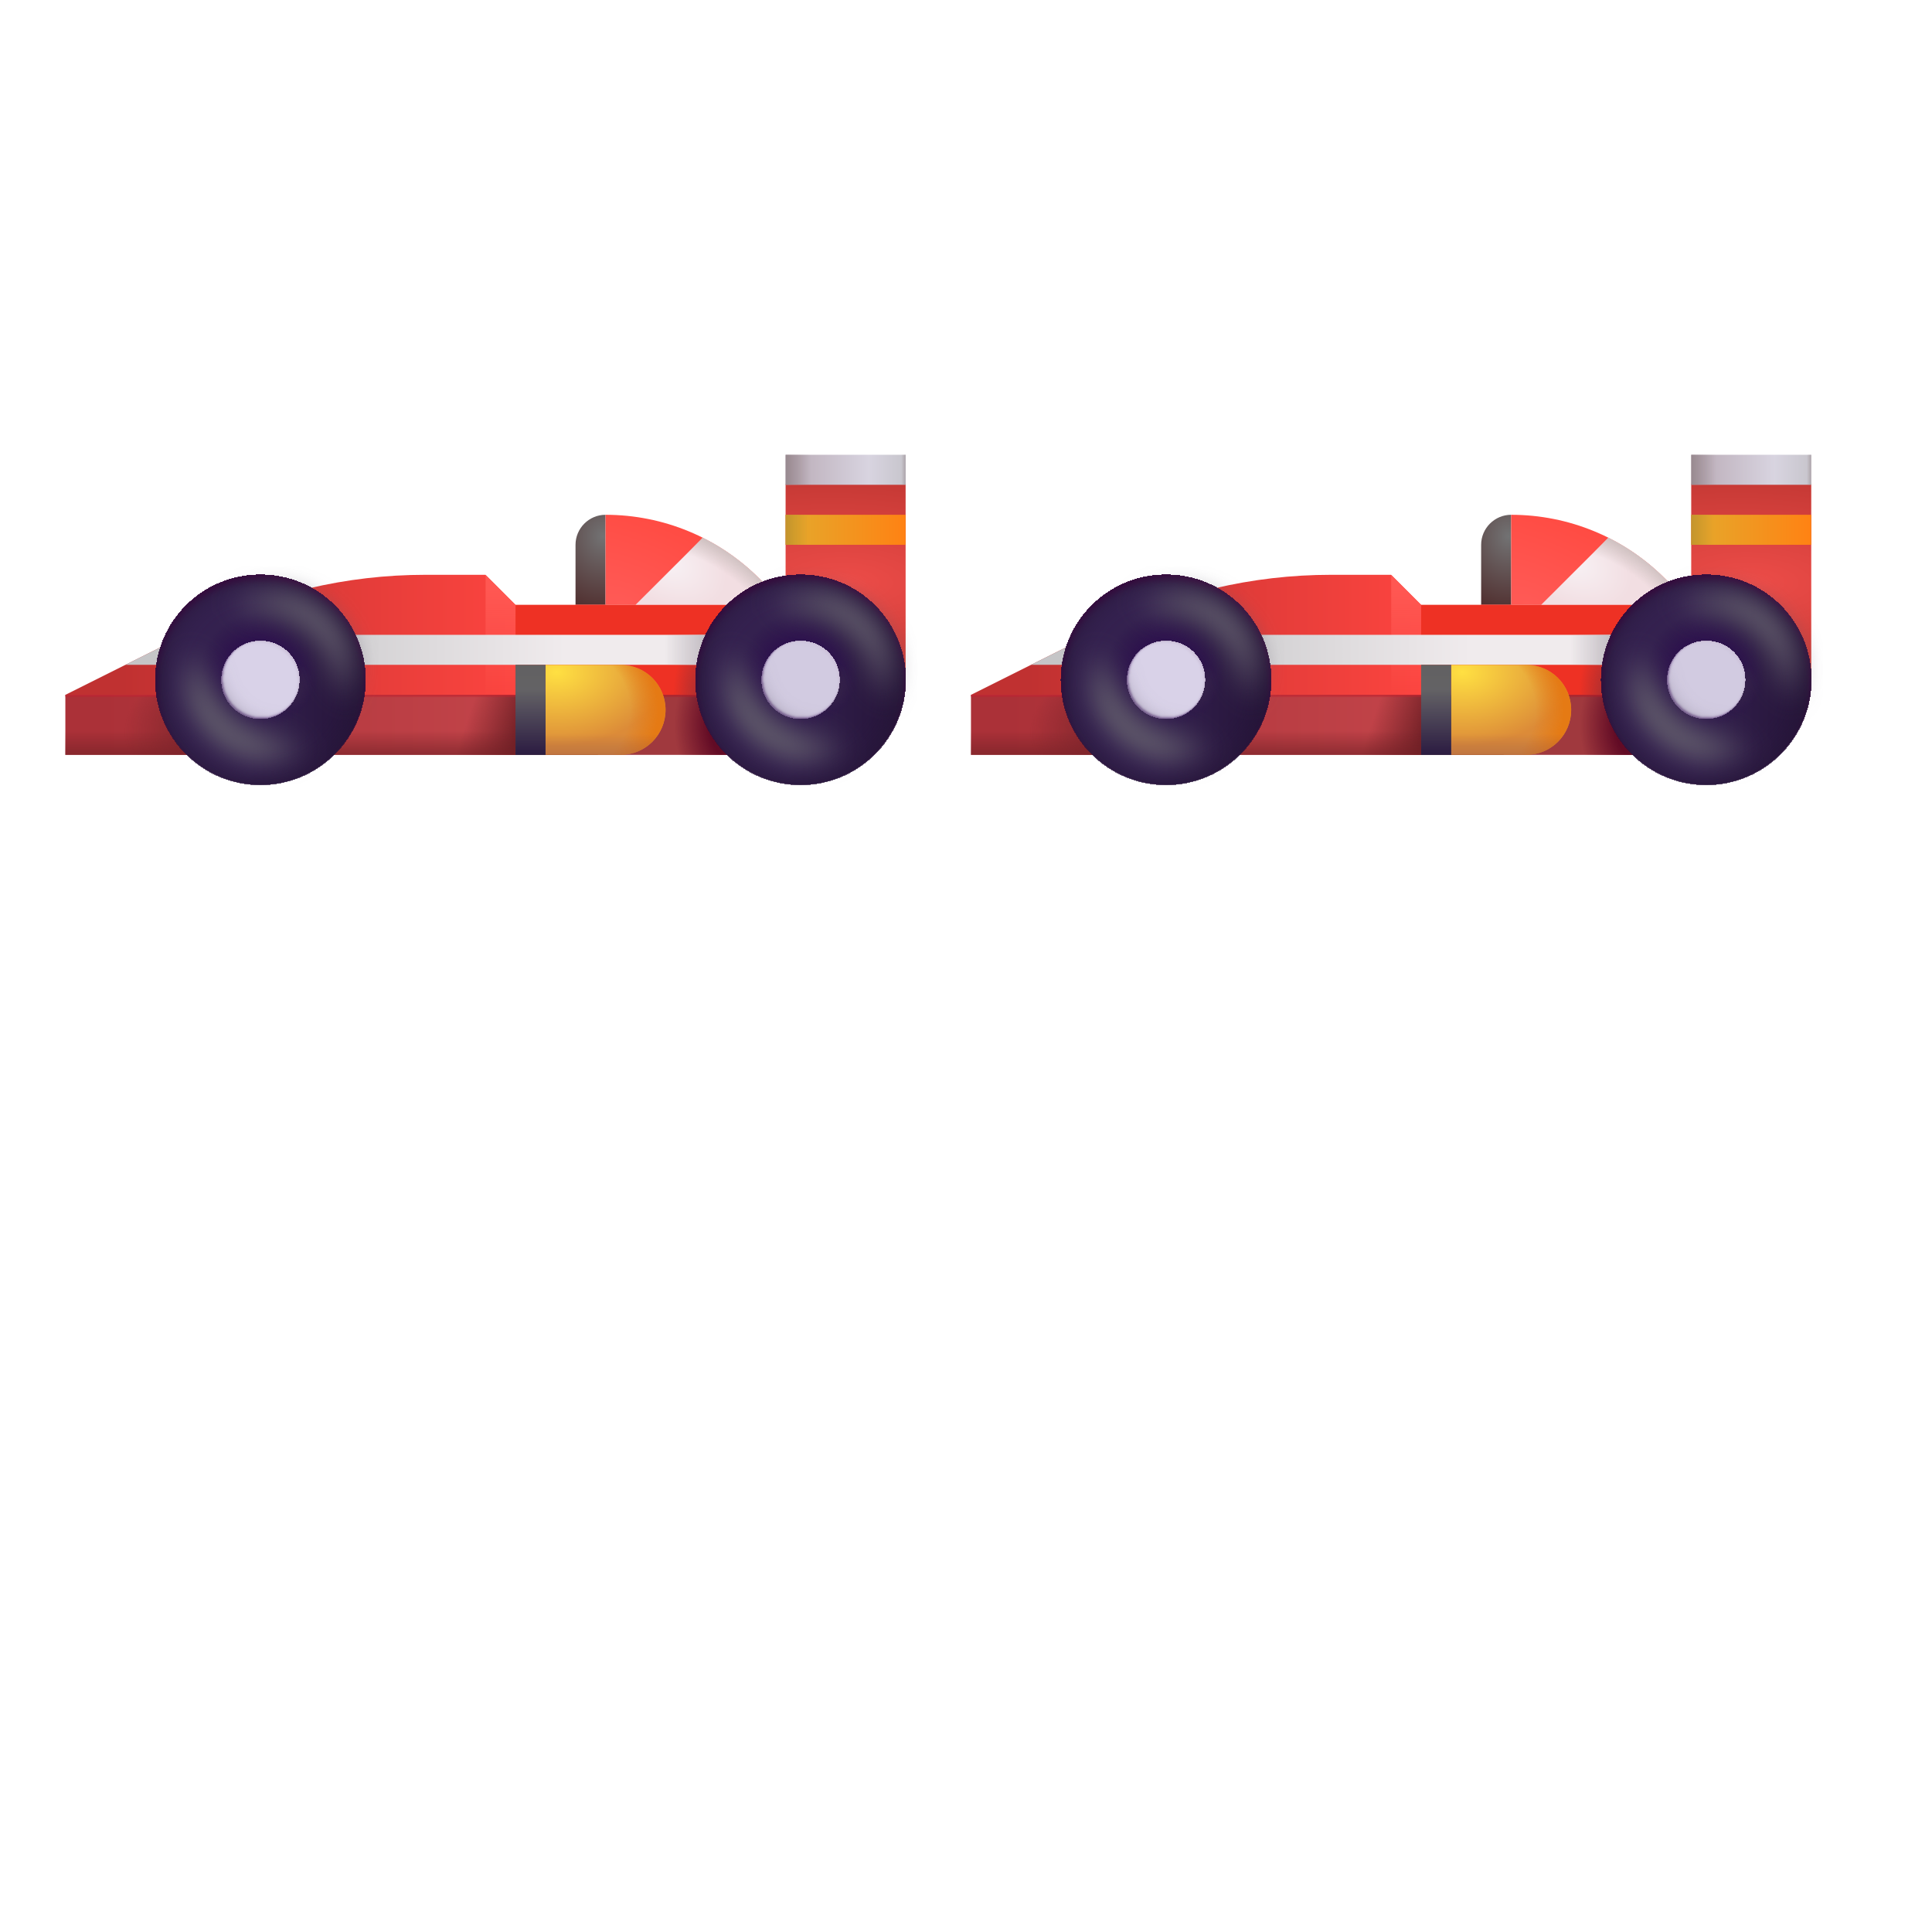
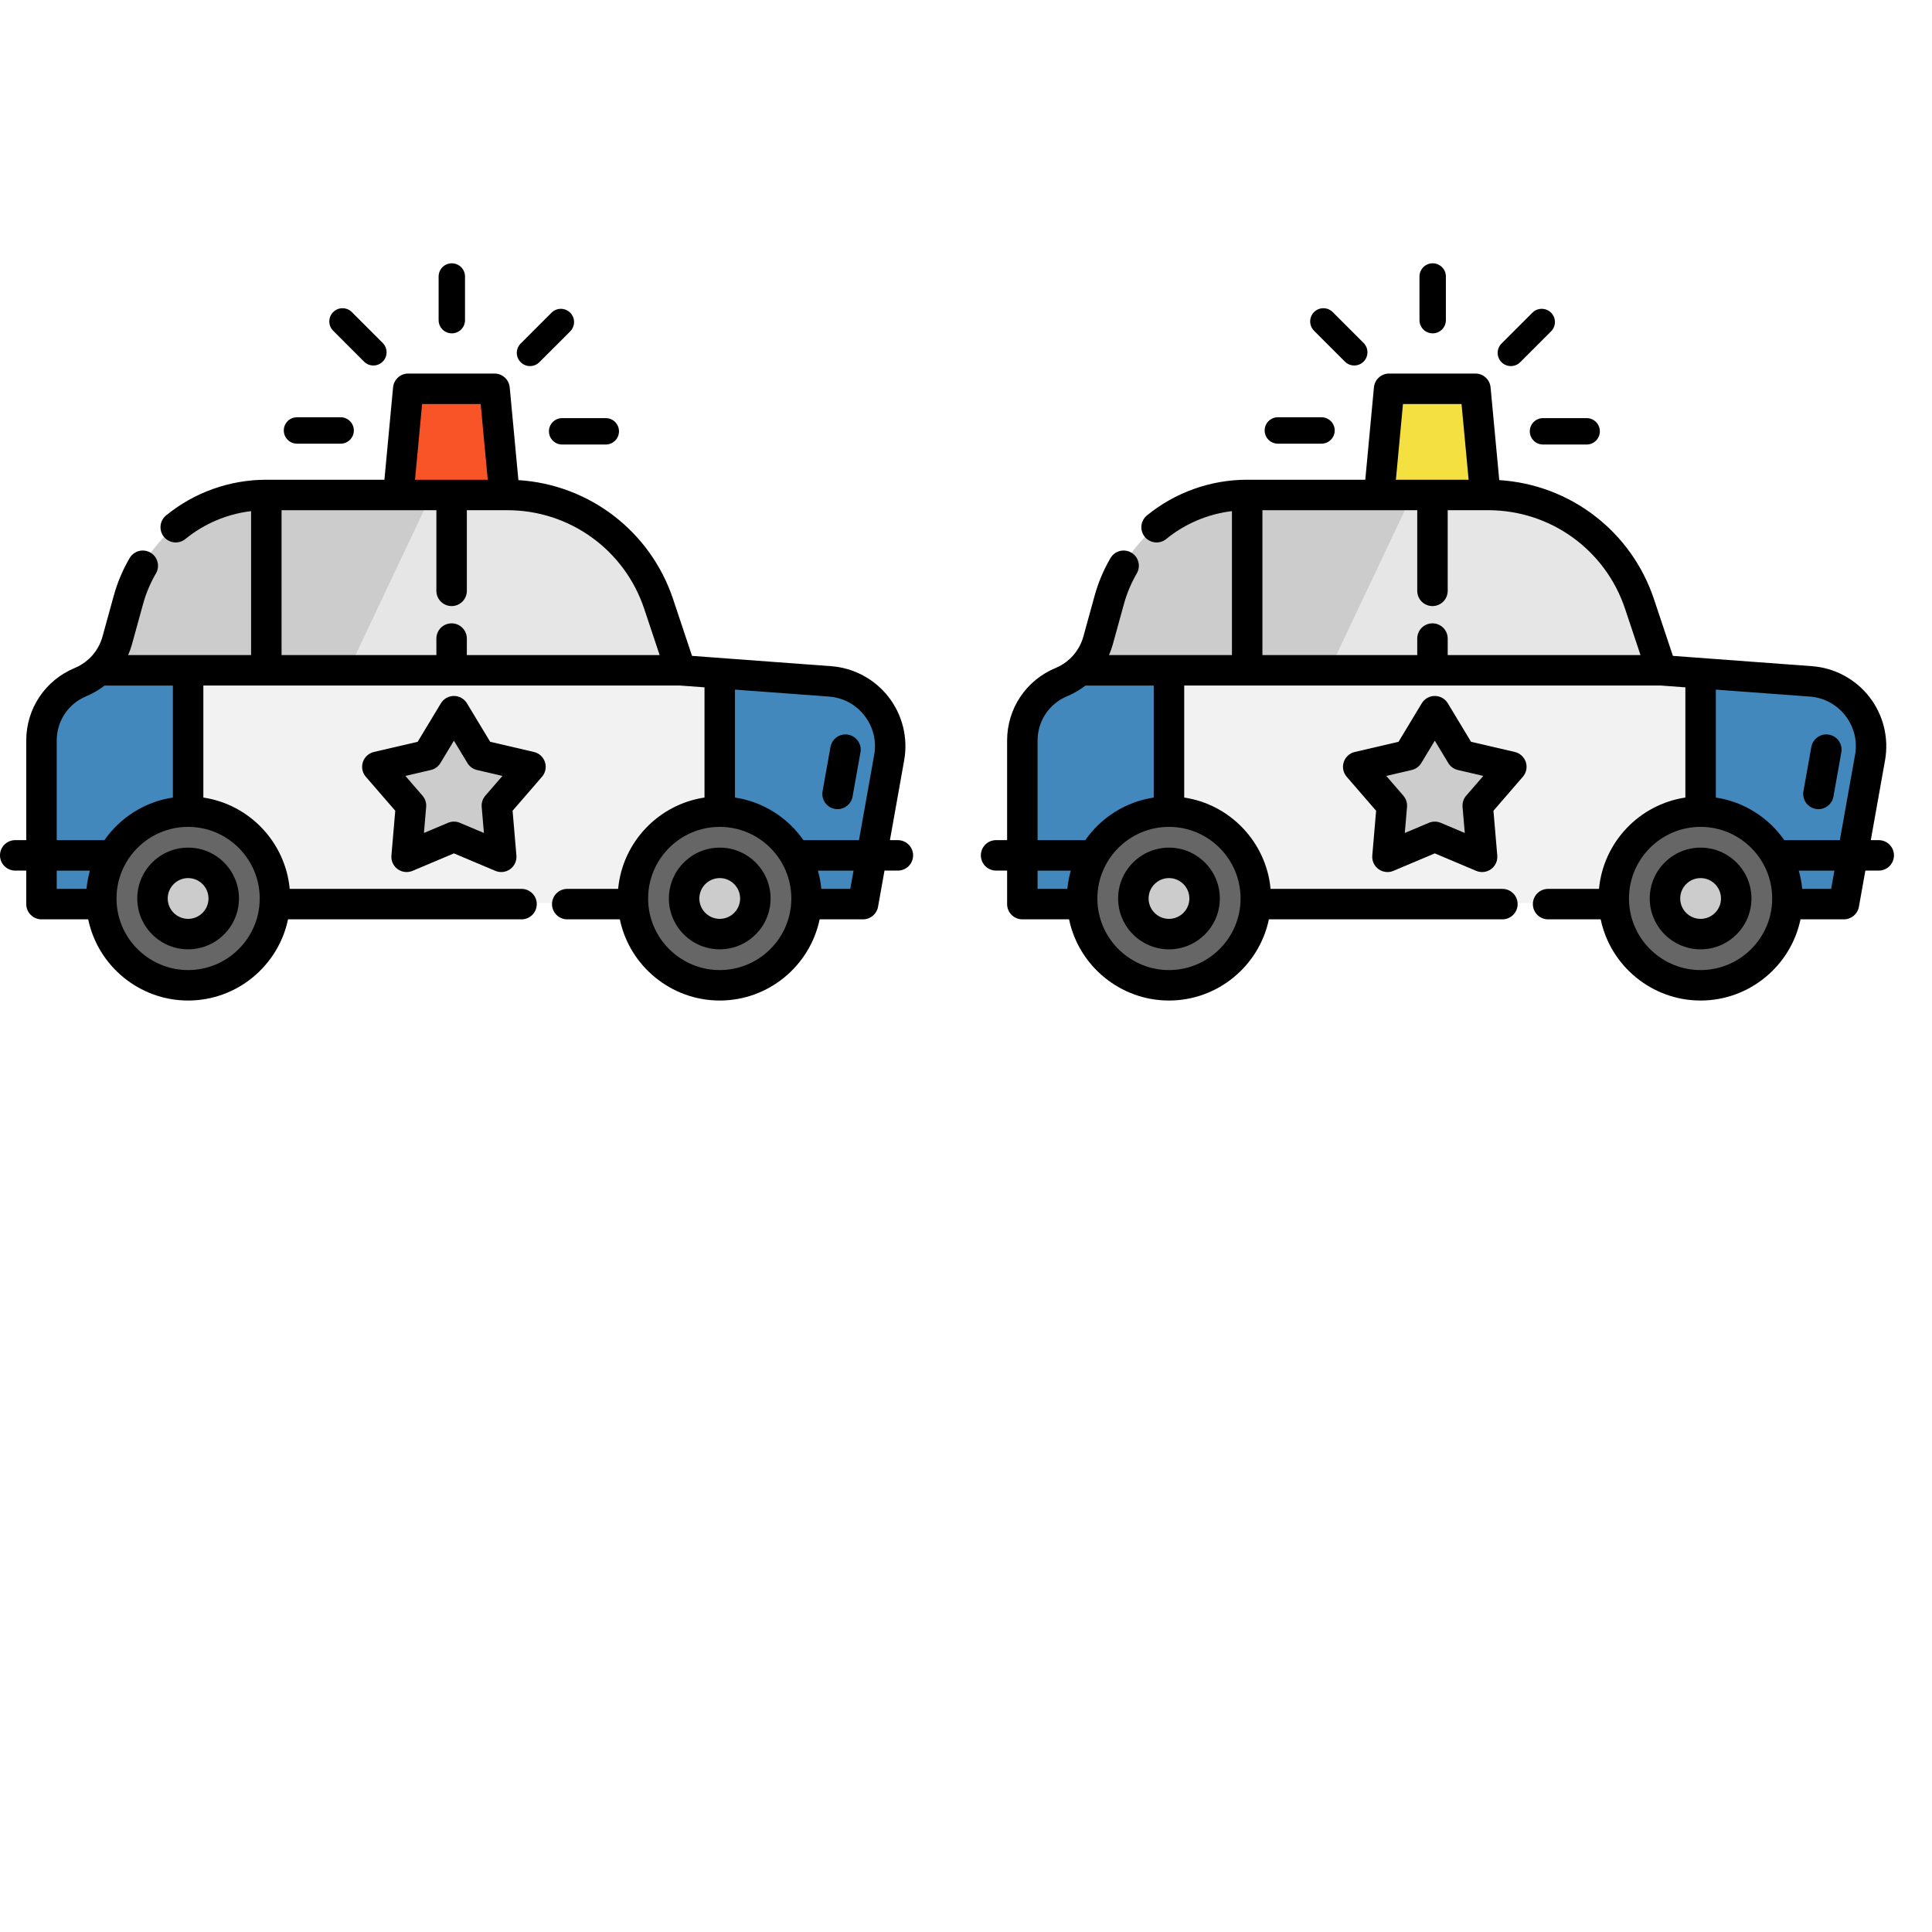
- <svg xmlns="http://www.w3.org/2000/svg" xmlns:xlink="http://www.w3.org/1999/xlink" fill="none" height="16" viewBox="0 10 32 16" width="16">
-   <g id="ghost" transform="scale(.5, 0.5)">
-     <filter id="a" color-interpolation-filters="sRGB" filterUnits="userSpaceOnUse" height="7.109" width="6.959" x="5.147" y="23.041">
-       <feFlood flood-opacity="0" result="BackgroundImageFix" />
-       <feBlend in="SourceGraphic" in2="BackgroundImageFix" mode="normal" result="shape" />
-       <feColorMatrix in="SourceAlpha" result="hardAlpha" type="matrix" values="0 0 0 0 0 0 0 0 0 0 0 0 0 0 0 0 0 0 127 0" />
-       <feOffset />
-       <feGaussianBlur stdDeviation=".5" />
-       <feComposite in2="hardAlpha" k2="-1" k3="1" operator="arithmetic" />
-       <feColorMatrix type="matrix" values="0 0 0 0 0.145 0 0 0 0 0.082 0 0 0 0 0.216 0 0 0 1 0" />
-       <feBlend in2="shape" mode="normal" result="effect1_innerShadow_18_10979" />
-       <feColorMatrix in="SourceAlpha" result="hardAlpha" type="matrix" values="0 0 0 0 0 0 0 0 0 0 0 0 0 0 0 0 0 0 127 0" />
-       <feOffset dy=".15" />
-       <feGaussianBlur stdDeviation=".125" />
-       <feComposite in2="hardAlpha" k2="-1" k3="1" operator="arithmetic" />
-       <feColorMatrix type="matrix" values="0 0 0 0 0.208 0 0 0 0 0.031 0 0 0 0 0.235 0 0 0 1 0" />
-       <feBlend in2="effect1_innerShadow_18_10979" mode="normal" result="effect2_innerShadow_18_10979" />
-     </filter>
-     <filter id="b" color-interpolation-filters="sRGB" filterUnits="userSpaceOnUse" height="2.671" width="2.671" x="7.291" y="25.185">
-       <feFlood flood-opacity="0" result="BackgroundImageFix" />
-       <feBlend in="SourceGraphic" in2="BackgroundImageFix" mode="normal" result="shape" />
-       <feColorMatrix in="SourceAlpha" result="hardAlpha" type="matrix" values="0 0 0 0 0 0 0 0 0 0 0 0 0 0 0 0 0 0 127 0" />
-       <feOffset dx=".05" dy="-.05" />
-       <feGaussianBlur stdDeviation=".05" />
-       <feComposite in2="hardAlpha" k2="-1" k3="1" operator="arithmetic" />
-       <feColorMatrix type="matrix" values="0 0 0 0 0.478 0 0 0 0 0.365 0 0 0 0 0.584 0 0 0 1 0" />
-       <feBlend in2="shape" mode="normal" result="effect1_innerShadow_18_10979" />
-       <feColorMatrix in="SourceAlpha" result="hardAlpha" type="matrix" values="0 0 0 0 0 0 0 0 0 0 0 0 0 0 0 0 0 0 127 0" />
-       <feOffset dx="-.05" dy=".05" />
-       <feGaussianBlur stdDeviation=".05" />
-       <feComposite in2="hardAlpha" k2="-1" k3="1" operator="arithmetic" />
-       <feColorMatrix type="matrix" values="0 0 0 0 0.808 0 0 0 0 0.765 0 0 0 0 0.859 0 0 0 1 0" />
-       <feBlend in2="effect1_innerShadow_18_10979" mode="normal" result="effect2_innerShadow_18_10979" />
-     </filter>
-     <filter id="c" color-interpolation-filters="sRGB" filterUnits="userSpaceOnUse" height="7.109" width="6.959" x="23.041" y="23.041">
-       <feFlood flood-opacity="0" result="BackgroundImageFix" />
-       <feBlend in="SourceGraphic" in2="BackgroundImageFix" mode="normal" result="shape" />
-       <feColorMatrix in="SourceAlpha" result="hardAlpha" type="matrix" values="0 0 0 0 0 0 0 0 0 0 0 0 0 0 0 0 0 0 127 0" />
-       <feOffset />
-       <feGaussianBlur stdDeviation=".5" />
-       <feComposite in2="hardAlpha" k2="-1" k3="1" operator="arithmetic" />
-       <feColorMatrix type="matrix" values="0 0 0 0 0.145 0 0 0 0 0.082 0 0 0 0 0.216 0 0 0 1 0" />
-       <feBlend in2="shape" mode="normal" result="effect1_innerShadow_18_10979" />
-       <feColorMatrix in="SourceAlpha" result="hardAlpha" type="matrix" values="0 0 0 0 0 0 0 0 0 0 0 0 0 0 0 0 0 0 127 0" />
-       <feOffset dy=".15" />
-       <feGaussianBlur stdDeviation=".125" />
-       <feComposite in2="hardAlpha" k2="-1" k3="1" operator="arithmetic" />
-       <feColorMatrix type="matrix" values="0 0 0 0 0.208 0 0 0 0 0.031 0 0 0 0 0.235 0 0 0 1 0" />
-       <feBlend in2="effect1_innerShadow_18_10979" mode="normal" result="effect2_innerShadow_18_10979" />
-     </filter>
-     <filter id="d" color-interpolation-filters="sRGB" filterUnits="userSpaceOnUse" height="2.671" width="2.671" x="25.185" y="25.185">
-       <feFlood flood-opacity="0" result="BackgroundImageFix" />
-       <feBlend in="SourceGraphic" in2="BackgroundImageFix" mode="normal" result="shape" />
-       <feColorMatrix in="SourceAlpha" result="hardAlpha" type="matrix" values="0 0 0 0 0 0 0 0 0 0 0 0 0 0 0 0 0 0 127 0" />
-       <feOffset dx=".05" dy="-.05" />
-       <feGaussianBlur stdDeviation=".05" />
-       <feComposite in2="hardAlpha" k2="-1" k3="1" operator="arithmetic" />
-       <feColorMatrix type="matrix" values="0 0 0 0 0.478 0 0 0 0 0.365 0 0 0 0 0.584 0 0 0 1 0" />
-       <feBlend in2="shape" mode="normal" result="effect1_innerShadow_18_10979" />
-       <feColorMatrix in="SourceAlpha" result="hardAlpha" type="matrix" values="0 0 0 0 0 0 0 0 0 0 0 0 0 0 0 0 0 0 127 0" />
-       <feOffset dx="-.05" dy=".05" />
-       <feGaussianBlur stdDeviation=".05" />
-       <feComposite in2="hardAlpha" k2="-1" k3="1" operator="arithmetic" />
-       <feColorMatrix type="matrix" values="0 0 0 0 0.808 0 0 0 0 0.765 0 0 0 0 0.859 0 0 0 1 0" />
-       <feBlend in2="effect1_innerShadow_18_10979" mode="normal" result="effect2_innerShadow_18_10979" />
-     </filter>
-     <filter id="e" color-interpolation-filters="sRGB" filterUnits="userSpaceOnUse" height="7.169" width="7.169" x="5.339" y="22.785">
-       <feFlood flood-opacity="0" result="BackgroundImageFix" />
-       <feBlend in="SourceGraphic" in2="BackgroundImageFix" mode="normal" result="shape" />
-       <feGaussianBlur result="effect1_foregroundBlur_18_10979" stdDeviation=".375" />
-     </filter>
-     <filter id="f" color-interpolation-filters="sRGB" filterUnits="userSpaceOnUse" height="7.169" width="7.169" x="23.214" y="22.785">
-       <feFlood flood-opacity="0" result="BackgroundImageFix" />
-       <feBlend in="SourceGraphic" in2="BackgroundImageFix" mode="normal" result="shape" />
-       <feGaussianBlur result="effect1_foregroundBlur_18_10979" stdDeviation=".375" />
-     </filter>
-     <radialGradient id="g" cx="0" cy="0" gradientTransform="matrix(0 2.67188 -2.24513 0 19.9645 21.7667)" gradientUnits="userSpaceOnUse" r="1">
-       <stop offset="0" stop-color="#727273" />
-       <stop offset="1" stop-color="#4e2a2a" />
-     </radialGradient>
-     <radialGradient id="h" cx="0" cy="0" gradientTransform="matrix(-1.0625 0 0 -2.18104 23.3707 27.0177)" gradientUnits="userSpaceOnUse" r="1">
-       <stop offset=".155" stop-color="#aa2e30" />
-       <stop offset="1" stop-color="#aa2e30" stop-opacity="0" />
-     </radialGradient>
-     <linearGradient id="i" gradientUnits="userSpaceOnUse" x1="4.054" x2="17.076" y1="27.018" y2="27.018">
-       <stop offset="0" stop-color="#c03131" />
-       <stop offset="1" stop-color="#fc443f" />
-     </linearGradient>
-     <linearGradient id="j" gradientUnits="userSpaceOnUse" x1="16.581" x2="16.581" y1="23.535" y2="27.018">
-       <stop offset="0" stop-color="#ff5752" />
-       <stop offset="1" stop-color="#ff5752" stop-opacity="0" />
-     </linearGradient>
-     <linearGradient id="k" gradientUnits="userSpaceOnUse" x1="8.324" x2="18.72" y1="25.531" y2="25.531">
-       <stop offset="0" stop-color="#c5c5c7" />
-       <stop offset="1" stop-color="#f0ebed" />
-     </linearGradient>
-     <linearGradient id="l" gradientUnits="userSpaceOnUse" x1="23.652" x2="22.027" y1="25.767" y2="25.767">
-       <stop offset="0" stop-color="#b9b3ba" />
-       <stop offset="1" stop-color="#b9b3ba" stop-opacity="0" />
-     </linearGradient>
-     <radialGradient id="m" cx="0" cy="0" gradientTransform="matrix(.1495177 -4.786735 11.96636 .3737794 28.0118 23.2673)" gradientUnits="userSpaceOnUse" r="1">
-       <stop offset="0" stop-color="#ed4c48" />
-       <stop offset="1" stop-color="#b5312d" />
-     </radialGradient>
-     <linearGradient id="n" gradientUnits="userSpaceOnUse" x1="26.021" x2="29.997" y1="21.555" y2="21.555">
-       <stop offset="0" stop-color="#e4aa2d" />
-       <stop offset="1" stop-color="#ff8213" />
-       <stop offset="1" stop-color="#f38320" />
-     </linearGradient>
-     <linearGradient id="o" gradientUnits="userSpaceOnUse" x1="25.705" x2="26.775" y1="21.734" y2="21.734">
-       <stop offset="0" stop-color="#b58b2c" />
-       <stop offset="1" stop-color="#b58b2c" stop-opacity="0" />
-     </linearGradient>
-     <linearGradient id="p" gradientUnits="userSpaceOnUse" x1="26.024" x2="30" y1="19.562" y2="19.562">
-       <stop offset="0" stop-color="#b9aab5" />
-       <stop offset=".693" stop-color="#d8d4e0" />
-       <stop offset="1" stop-color="#c7c5cc" />
-     </linearGradient>
-     <linearGradient id="q">
-       <stop offset="0" stop-color="#94858a" />
-       <stop offset="1" stop-color="#94858a" stop-opacity="0" />
-     </linearGradient>
-     <linearGradient id="r" gradientUnits="userSpaceOnUse" x1="25.918" x2="26.847" xlink:href="#q" y1="20.059" y2="20.059" />
-     <linearGradient id="s" gradientUnits="userSpaceOnUse" x1="30.136" x2="29.855" xlink:href="#q" y1="20.059" y2="20.059" />
-     <radialGradient id="t" cx="0" cy="0" gradientTransform="matrix(-2.03125 0 0 -2.78041 24.3707 28.0118)" gradientUnits="userSpaceOnUse" r="1">
-       <stop offset=".429" stop-color="#620b25" />
-       <stop offset="1" stop-color="#620b25" stop-opacity="0" />
-     </radialGradient>
-     <linearGradient id="u" gradientUnits="userSpaceOnUse" x1="23.927" x2="23.927" y1="27.018" y2="27.11">
-       <stop offset="0" stop-color="#b11b27" />
-       <stop offset="1" stop-color="#b11b27" stop-opacity="0" />
-     </linearGradient>
-     <linearGradient id="v" gradientUnits="userSpaceOnUse" x1="3.401" x2="20.428" y1="29.006" y2="29.006">
-       <stop offset="0" stop-color="#ab3138" />
-       <stop offset="1" stop-color="#c8494e" />
-     </linearGradient>
-     <linearGradient id="w">
-       <stop offset="0" stop-color="#722026" />
-       <stop offset="1" stop-color="#722026" stop-opacity="0" />
-     </linearGradient>
-     <linearGradient id="x" gradientUnits="userSpaceOnUse" x1="16.808" x2="15.134" xlink:href="#w" y1="29.423" y2="28.848" />
-     <linearGradient id="y" gradientUnits="userSpaceOnUse" x1="15.183" x2="15.183" xlink:href="#w" y1="29.485" y2="28.204" />
-     <radialGradient id="z" cx="0" cy="0" gradientTransform="matrix(-3.093752 .5049581 -.3578694 -2.192576 7.21448 28.0118)" gradientUnits="userSpaceOnUse" r="1" xlink:href="#w" />
-     <linearGradient id="A" gradientUnits="userSpaceOnUse" x1="12.558" x2="12.558" y1="27.018" y2="27.11">
-       <stop offset="0" stop-color="#bf212e" />
-       <stop offset="1" stop-color="#bf212e" stop-opacity="0" />
-     </linearGradient>
-     <radialGradient id="B" cx="0" cy="0" gradientTransform="matrix(1.312499 -3.268587 6.982465 2.803805 20.652 24.0353)" gradientUnits="userSpaceOnUse" r="1">
-       <stop offset="0" stop-color="#ff5a56" />
-       <stop offset="1" stop-color="#ff4940" />
-     </radialGradient>
-     <radialGradient id="C" cx="0" cy="0" gradientTransform="matrix(3.6139 0 0 2.4375 18.4332 26.2667)" gradientUnits="userSpaceOnUse" r="1">
-       <stop offset="0" stop-color="#ffe042" />
-       <stop offset="1" stop-color="#dc8b38" />
-     </radialGradient>
-     <radialGradient id="D" cx="0" cy="0" gradientTransform="matrix(3.73755 0 0 3.11637 18.0707 27.5147)" gradientUnits="userSpaceOnUse" r="1">
-       <stop offset=".749" stop-color="#e57a14" stop-opacity="0" />
-       <stop offset="1" stop-color="#e57a14" />
-     </radialGradient>
-     <linearGradient id="E" gradientUnits="userSpaceOnUse" x1="19.058" x2="19.058" y1="29.954" y2="28.173">
-       <stop offset="0" stop-color="#97594d" />
-       <stop offset=".93" stop-color="#97594d" stop-opacity="0" />
-     </linearGradient>
-     <linearGradient id="F" gradientUnits="userSpaceOnUse" x1="17.574" x2="17.574" y1="26.023" y2="27.515">
-       <stop offset="0" stop-color="#626162" />
-       <stop offset="1" stop-color="#646367" />
-     </linearGradient>
-     <linearGradient id="G" gradientUnits="userSpaceOnUse" x1="18.071" x2="18.071" y1="29.006" y2="26.845">
-       <stop offset="0" stop-color="#2b1b41" />
-       <stop offset="1" stop-color="#2b1b41" stop-opacity="0" />
-     </linearGradient>
-     <linearGradient id="H">
-       <stop offset=".239" stop-color="#34214f" />
-       <stop offset="1" stop-color="#241337" />
-     </linearGradient>
-     <linearGradient id="I" gradientUnits="userSpaceOnUse" x1="7.022" x2="12.248" xlink:href="#H" y1="25.646" y2="25.646" />
-     <linearGradient id="J">
-       <stop offset=".523" stop-color="#2d114d" />
-       <stop offset="1" stop-color="#2b1249" stop-opacity="0" />
-     </linearGradient>
-     <radialGradient id="K" cx="0" cy="0" gradientTransform="matrix(.7861707 -1.728019 1.80486 .82113 8.62661 26.2093)" gradientUnits="userSpaceOnUse" r="1" xlink:href="#J" />
-     <linearGradient id="L">
-       <stop offset="0" stop-color="#392a49" />
-       <stop offset="1" stop-color="#392a49" stop-opacity="0" />
-     </linearGradient>
-     <radialGradient id="M" cx="0" cy="0" gradientTransform="matrix(.6425013 .4250398 -.4776082 .721965 9.57554 26.7613)" gradientUnits="userSpaceOnUse" r="1" xlink:href="#L" />
-     <radialGradient id="N" cx="0" cy="0" gradientTransform="matrix(1.875 1 -.6492238 1.217294 22.0739 22.5949)" gradientUnits="userSpaceOnUse" r="1">
-       <stop offset="0" stop-color="#f8f2f5" />
-       <stop offset="1" stop-color="#f2dee2" />
-     </radialGradient>
-     <radialGradient id="O" cx="0" cy="0" gradientTransform="matrix(1.515625 -1.968748 3.477799 2.677357 23.1989 24.5167)" gradientUnits="userSpaceOnUse" r="1">
-       <stop offset=".688" stop-color="#c8bbba" stop-opacity="0" />
-       <stop offset="1" stop-color="#c8bbba" />
-     </radialGradient>
-     <linearGradient id="P" gradientUnits="userSpaceOnUse" x1="24.916" x2="30.142" xlink:href="#H" y1="25.646" y2="25.646" />
-     <radialGradient id="Q" cx="0" cy="0" gradientTransform="matrix(.7861707 -1.728019 1.80486 .82113 26.5206 26.2093)" gradientUnits="userSpaceOnUse" r="1" xlink:href="#J" />
-     <radialGradient id="R" cx="0" cy="0" gradientTransform="matrix(.6425013 .4250398 -.4776082 .721965 27.4695 26.7613)" gradientUnits="userSpaceOnUse" r="1" xlink:href="#L" />
-     <linearGradient id="S">
-       <stop offset=".083" stop-color="#615b6b" />
-       <stop offset=".391" stop-color="#615b6b" stop-opacity="0" />
-       <stop offset=".692" stop-color="#615b6b" stop-opacity="0" />
-       <stop offset=".935" stop-color="#615b6b" />
-     </linearGradient>
-     <linearGradient id="T" gradientUnits="userSpaceOnUse" x1="10.666" x2="7.145" xlink:href="#S" y1="24.035" y2="28.191" />
-     <linearGradient id="U" gradientUnits="userSpaceOnUse" x1="28.541" x2="25.02" xlink:href="#S" y1="24.035" y2="28.191" />
-     <path d="m20.059 24.035h-.994v-1.988c0-.547.447-.994.994-.994z" fill="url(#g)" />
-     <path d="m28.012 24.035h-8.947v2.982h8.947z" fill="#ee3124" />
-     <path d="m28.012 24.035h-14.912v2.982h14.912z" fill="#ee3124" />
-     <path d="m28.012 24.035h-14.912v2.982h14.912z" fill="url(#h)" />
-     <path d="m14.094 23.041c-2.615 0-5.189.606-7.535 1.78l-4.394 2.197h14.912v-2.982l-.994-.994z" fill="url(#i)" />
-     <path clip-rule="evenodd" d="m16.086 27.018v-3.973l.991.991v2.982z" fill="url(#j)" fill-rule="evenodd" />
-     <path d="m28.012 25.029h-21.87l-1.988.994h23.859z" fill="url(#k)" />
-     <path d="m28.012 25.029h-21.87l-1.988.994h23.859z" fill="url(#l)" />
-     <path d="m26.024 26.498h3.976v-6.462h-3.976z" fill="url(#m)" />
-     <path d="m26.024 22.047h3.976v-.994h-3.976z" fill="url(#n)" />
-     <path d="m26.024 22.047h3.976v-.994h-3.976z" fill="url(#o)" />
-     <path d="m26.024 20.059h3.976v-.994h-3.976z" fill="url(#p)" />
-     <path d="m26.024 20.059h3.976v-.994h-3.976z" fill="url(#r)" />
-     <path d="m26.024 20.059h3.976v-.994h-3.976z" fill="url(#s)" />
-     <path d="m28.012 27.018h-9.941v1.988h9.941z" fill="#a0393e" />
-     <path d="m28.012 27.018h-9.941v1.988h9.941z" fill="url(#t)" />
-     <path d="m28.012 27.018h-9.941v1.988h9.941z" fill="url(#u)" />
-     <path d="m19.808 27.018h-17.643v1.988h17.643z" fill="url(#v)" />
-     <path d="m19.808 27.018h-17.643v1.988h17.643z" fill="url(#x)" />
-     <path d="m19.808 27.018h-17.643v1.988h17.643z" fill="url(#y)" />
-     <path d="m19.808 27.018h-17.643v1.988h17.643z" fill="url(#z)" />
-     <path d="m19.808 27.018h-17.643v1.988h17.643z" fill="url(#A)" />
-     <path d="m26.024 24.035h-5.965v-2.982c1.909 0 3.738.755 5.09 2.107z" fill="url(#B)" />
-     <path d="m20.556 29.006h-2.485v-2.982h2.485c.825 0 1.491.666 1.491 1.491s-.666 1.491-1.491 1.491z" fill="url(#C)" />
-     <path d="m20.556 29.006h-2.485v-2.982h2.485c.825 0 1.491.666 1.491 1.491s-.666 1.491-1.491 1.491z" fill="url(#D)" />
-     <path d="m20.556 29.006h-2.485v-2.982h2.485c.825 0 1.491.666 1.491 1.491s-.666 1.491-1.491 1.491z" fill="url(#E)" />
-     <path d="m18.071 26.023h-.994v2.982h.994z" fill="url(#F)" />
-     <path d="m18.071 26.023h-.994v2.982h.994z" fill="url(#G)" />
-     <g filter="url(#a)">
-       <path d="m8.627 30c1.922 0 3.479-1.558 3.479-3.479s-1.558-3.479-3.479-3.479c-1.922 0-3.479 1.558-3.479 3.479s1.558 3.479 3.479 3.479z" fill="url(#I)" />
-       <path d="m8.627 30c1.922 0 3.479-1.558 3.479-3.479s-1.558-3.479-3.479-3.479c-1.922 0-3.479 1.558-3.479 3.479s1.558 3.479 3.479 3.479z" fill="url(#K)" />
-       <path d="m8.627 30c1.922 0 3.479-1.558 3.479-3.479s-1.558-3.479-3.479-3.479c-1.922 0-3.479 1.558-3.479 3.479s1.558 3.479 3.479 3.479z" fill="url(#M)" />
+ <svg xmlns="http://www.w3.org/2000/svg" height="16" width="16" version="1.1" id="Layer_1" viewBox="0 10 650 512" xml:space="preserve">
+   <g id="police" transform="scale(.6, .6)">
+     <path style="fill:#CCCCCC;" d="M381.853,276.922H55.639l-0.011-0.011c0.922-0.831,1.788-1.72,2.608-2.642  c3.53-3.997,6.15-8.78,7.596-14.042l6.275-22.765c9.566-34.779,41.191-58.865,77.246-58.865h135.291  c38.481,0,72.634,24.621,84.796,61.12L381.853,276.922z" />
+     <path style="fill:#E6E6E6;" d="M381.853,276.922H195.554l46.555-98.325h42.535c38.481,0,72.634,24.621,84.796,61.12L381.853,276.922  z" />
+     <polygon style="fill:#F95428;" points="277.419,119.055 229.026,119.055 223.448,178.601 282.996,178.601 " />
+     <g>
+       <path style="fill:#666666;" d="M154.181,408.015c0.068-1.048,0.102-2.107,0.102-3.166c0-26.887-21.797-48.684-48.684-48.684   c-26.899,0-48.696,21.797-48.696,48.684c0,1.059,0.034,2.118,0.102,3.166c1.629,25.418,22.754,45.53,48.593,45.53   C131.427,453.545,152.552,433.434,154.181,408.015z" />
+       <path style="fill:#666666;" d="M452.277,408.015c0.068-1.048,0.102-2.107,0.102-3.166c0-26.887-21.797-48.684-48.684-48.684   c-26.899,0-48.696,21.797-48.696,48.684c0,1.059,0.034,2.118,0.102,3.166c1.629,25.418,22.754,45.53,48.593,45.53   C429.524,453.545,450.649,433.434,452.277,408.015z" />
    </g>
-     <g filter="url(#b)">
-       <path d="m8.627 27.806c.71 0 1.286-.576 1.286-1.286s-.576-1.286-1.286-1.286c-.71 0-1.286.576-1.286 1.286s.576 1.286 1.286 1.286z" fill="#d9d2e8" />
+     <path style="fill:#F2F2F2;" d="M452.38,404.849c0-26.887-21.797-48.684-48.684-48.684c-26.899,0-48.696,21.797-48.696,48.684  c0,1.059,0.034,2.118,0.102,3.166H154.181c0.068-1.048,0.102-2.107,0.102-3.166c0-26.887-21.797-48.684-48.684-48.684  c-26.899,0-48.696,21.797-48.696,48.684c0,1.059,0.034,2.118,0.102,3.166H23.376v-91.754c0-14.326,8.632-27.24,21.865-32.718  c3.872-1.594,7.368-3.861,10.386-6.628l0.011,0.011h326.214l83.669,6.195c21.546,1.594,36.989,21.478,33.185,42.751l-14.657,82.143  h-31.773C452.345,406.968,452.38,405.909,452.38,404.849z" />
+     <g>
+       <path style="fill:#CCCCCC;" d="M105.594,424.829c-11.013,0-19.974-8.96-19.974-19.974c0-11.013,8.96-19.974,19.974-19.974   s19.974,8.96,19.974,19.974C125.569,415.867,116.609,424.829,105.594,424.829z" />
+       <path style="fill:#CCCCCC;" d="M403.692,424.829c-11.015,0-19.974-8.96-19.974-19.974c0-11.013,8.96-19.974,19.974-19.974   c11.013,0,19.973,8.96,19.973,19.974C423.664,415.867,414.704,424.829,403.692,424.829z" />
+       <polygon style="fill:#CCCCCC;" points="254.644,299.836 269.525,324.495 297.576,331.027 278.722,352.8 281.177,381.497    254.644,370.294 228.11,381.497 230.566,352.8 211.711,331.027 239.763,324.495  " />
    </g>
-     <path clip-rule="evenodd" d="m23.28 21.813-2.226 2.222h4.97l-.875-.875c-.552-.552-1.184-1.005-1.869-1.347z" fill="url(#N)" fill-rule="evenodd" />
-     <path clip-rule="evenodd" d="m23.28 21.813-2.226 2.222h4.97l-.875-.875c-.552-.552-1.184-1.005-1.869-1.347z" fill="url(#O)" fill-rule="evenodd" />
-     <g filter="url(#c)">
-       <path d="m26.521 30c1.922 0 3.479-1.558 3.479-3.479s-1.558-3.479-3.479-3.479-3.479 1.558-3.479 3.479 1.558 3.479 3.479 3.479z" fill="url(#P)" />
-       <path d="m26.521 30c1.922 0 3.479-1.558 3.479-3.479s-1.558-3.479-3.479-3.479-3.479 1.558-3.479 3.479 1.558 3.479 3.479 3.479z" fill="url(#Q)" />
-       <path d="m26.521 30c1.922 0 3.479-1.558 3.479-3.479s-1.558-3.479-3.479-3.479-3.479 1.558-3.479 3.479 1.558 3.479 3.479 3.479z" fill="url(#R)" />
+     <g>
+       <path style="fill:#4288BC;" d="M465.522,283.117c21.546,1.594,36.989,21.478,33.185,42.751l-14.657,82.143h-31.773   c0.068-1.048,0.102-2.107,0.102-3.166c0-26.887-21.797-48.684-48.684-48.684v-77.622L465.522,283.117z" />
+       <path style="fill:#4288BC;" d="M105.599,276.922v79.239c-26.899,0-48.696,21.797-48.696,48.684c0,1.059,0.034,2.118,0.102,3.166   H23.376v-91.754c0-14.326,8.632-27.24,21.865-32.718c3.872-1.594,7.368-3.861,10.386-6.628l0.011,0.011H105.599z" />
    </g>
-     <g filter="url(#d)">
-       <path d="m26.521 27.806c.71 0 1.286-.576 1.286-1.286s-.576-1.286-1.286-1.286-1.286.576-1.286 1.286.576 1.286 1.286 1.286z" fill="#d2cbe1" />
+     <path d="M76.968,405.471c0,15.724,12.791,28.515,28.514,28.515c15.725,0,28.516-12.792,28.516-28.515  c0-15.722-12.791-28.515-28.516-28.515C89.759,376.956,76.968,389.749,76.968,405.471z M116.915,405.471  c0,6.305-5.129,11.433-11.434,11.433c-6.303,0-11.431-5.129-11.431-11.433s5.128-11.433,11.431-11.433  C111.786,394.039,116.915,399.168,116.915,405.471z" />
+     <path d="M403.579,376.956c-15.724,0-28.515,12.791-28.515,28.515s12.791,28.515,28.515,28.515c15.723,0,28.514-12.792,28.514-28.515  C432.093,389.749,419.3,376.956,403.579,376.956z M403.579,416.905c-6.303,0-11.433-5.129-11.433-11.433s5.129-11.433,11.433-11.433  s11.431,5.128,11.431,11.433S409.882,416.905,403.579,416.905z" />
+     <path d="M503.459,372.764h-4.446l7.989-44.776c2.238-12.512-0.949-25.448-8.743-35.49c-7.795-10.046-19.539-16.344-32.219-17.283  l-77.996-5.776l-10.613-31.807c-12.693-38.093-47.09-64.279-86.748-66.751l-4.871-52.009c-0.411-4.389-4.096-7.745-8.505-7.745  h-48.394c-4.408,0-8.092,3.355-8.505,7.745l-4.851,51.798h-66.318c-20.386,0-40.311,7.107-56.105,20.011  c-3.652,2.985-4.194,8.366-1.209,12.018c2.983,3.652,8.362,4.194,12.019,1.209c10.557-8.627,23.402-14.031,36.849-15.64v80.726  H71.849c0.835-1.913,1.551-3.877,2.102-5.884l6.276-22.769c1.651-6.006,4.076-11.767,7.203-17.126  c2.379-4.074,1.004-9.304-3.069-11.682c-4.072-2.379-9.304-1.004-11.682,3.069c-3.875,6.637-6.877,13.773-8.921,21.204  l-6.276,22.769c-1.078,3.921-3.07,7.605-5.742,10.629c-0.668,0.752-1.305,1.398-1.999,2.024c-2.348,2.152-4.995,3.844-7.881,5.031  c-16.488,6.825-27.14,22.765-27.14,40.61v55.891H8.541c-4.718,0-8.541,3.824-8.541,8.541s3.823,8.541,8.541,8.541h6.181v18.781  c0,4.717,3.823,8.541,8.541,8.541h26.193c5.434,26.091,28.655,45.53,56.03,45.53c27.367,0,50.582-19.44,56.017-45.524h130.942  c4.718,0,8.541-3.824,8.541-8.541c0-4.717-3.823-8.541-8.541-8.541H162.452c-2.452-26.211-22.646-47.341-48.425-51.216v-62.797  h139.13c0.026,0,0.051,0.003,0.077,0.003s0.051-0.003,0.077-0.003h128.113l13.616,1.008v61.789  c-25.783,3.874-45.983,25.005-48.435,51.216H318.07c-4.718,0-8.541,3.824-8.541,8.541c0,4.717,3.823,8.541,8.541,8.541h29.485  c5.437,26.088,28.656,45.524,56.029,45.524c27.368,0,50.585-19.44,56.018-45.53h24.338c4.138,0,7.681-2.967,8.409-7.041  l3.618-20.281h7.495c4.718,0,8.541-3.824,8.541-8.541S508.176,372.764,503.459,372.764z M236.691,128.213h32.837l3.977,42.46  h-40.789L236.691,128.213z M157.876,187.755l86.816,0.005v45.211c0,4.717,3.823,8.541,8.541,8.541c4.718,0,8.541-3.824,8.541-8.541  v-45.211l22.755-0.005c34.855,0,65.676,22.215,76.695,55.283l8.662,25.96H261.775v-9.264c0-4.717-3.823-8.541-8.541-8.541  s-8.541,3.824-8.541,8.541v9.264h-86.816L157.876,187.755L157.876,187.755z M31.805,389.847h18.629  c-0.938,3.304-1.594,6.724-1.923,10.24H31.805V389.847z M145.629,405.462c0,0.869-0.028,1.748-0.084,2.619  c-1.349,21.048-18.945,37.535-40.059,37.535c-21.12,0-38.721-16.488-40.07-37.534c0-0.005,0-0.01-0.001-0.015  c-0.056-0.845-0.083-1.722-0.083-2.604c0-22.135,18.013-40.143,40.155-40.143C127.62,365.319,145.629,383.327,145.629,405.462z   M96.945,348.877c-15.851,2.381-29.585,11.291-38.392,23.889H31.805v-55.891c0-10.91,6.513-20.655,16.577-24.82  c3.677-1.513,7.113-3.528,10.237-5.973h38.328v62.795H96.945z M464.778,292.252c7.982,0.591,15.079,4.398,19.986,10.72  c4.905,6.319,6.829,14.136,5.421,22.013l-8.524,47.78h-31.155c-8.804-12.596-22.535-21.507-38.383-23.888v-60.523L464.778,292.252z   M443.64,408.077c0,0.002,0,0.003,0,0.006c-1.349,21.048-18.944,37.534-40.059,37.534c-21.12,0-38.721-16.488-40.07-37.541  c-0.056-0.866-0.084-1.745-0.084-2.614c0-22.135,18.013-40.143,40.155-40.143c22.135,0,40.143,18.008,40.143,40.143  C443.726,406.331,443.696,407.211,443.64,408.077z M476.786,400.087h-16.238c-0.329-3.516-0.984-6.937-1.923-10.24h19.988  L476.786,400.087z" />
+     <path d="M253.348,88.586c4.088,0,7.402-3.314,7.402-7.402V56.709c0-4.088-3.314-7.402-7.402-7.402s-7.402,3.314-7.402,7.402v24.474  C245.945,85.272,249.259,88.586,253.348,88.586z" />
+     <path d="M297.19,106.943c1.894,0,3.789-0.723,5.235-2.168l17.305-17.307c2.89-2.891,2.89-7.578-0.001-10.468  c-2.889-2.891-7.577-2.89-10.468,0l-17.305,17.307c-2.89,2.891-2.89,7.578,0.001,10.468  C293.401,106.221,295.296,106.943,297.19,106.943z" />
+     <path d="M204.132,104.438c1.446,1.445,3.34,2.168,5.235,2.168c1.894,0,3.789-0.723,5.234-2.168c2.891-2.89,2.891-7.578,0.001-10.468  l-17.305-17.307c-2.891-2.89-7.579-2.891-10.468,0c-2.891,2.89-2.891,7.578-0.001,10.468L204.132,104.438z" />
+     <path d="M307.807,143.522c0,4.088,3.314,7.402,7.402,7.402h24.474c4.088,0,7.402-3.314,7.402-7.402c0-4.088-3.314-7.402-7.402-7.402  h-24.474C311.121,136.12,307.807,139.434,307.807,143.522z" />
+     <path d="M166.534,150.447h24.475c4.088,0,7.402-3.314,7.402-7.402c0-4.088-3.314-7.402-7.402-7.402h-24.475  c-4.088,0-7.402,3.314-7.402,7.402C159.131,147.133,162.446,150.447,166.534,150.447z" />
+     <path d="M299.399,323.326l-24.539-5.715l-13.017-21.571c-1.547-2.562-4.321-4.128-7.313-4.128c-2.993,0-5.766,1.566-7.312,4.128  l-13.019,21.571l-24.539,5.715c-2.914,0.679-5.261,2.833-6.186,5.679c-0.926,2.846-0.293,5.969,1.666,8.23l16.492,19.047  l-2.148,25.104c-0.255,2.981,1.068,5.88,3.489,7.638c1.483,1.077,3.244,1.631,5.021,1.631c1.123,0,2.254-0.222,3.321-0.673  l23.212-9.801l23.211,9.801c2.755,1.164,5.921,0.799,8.342-0.959c2.421-1.758,3.744-4.657,3.489-7.638l-2.148-25.104l16.492-19.047  c1.959-2.263,2.591-5.384,1.666-8.23C304.66,326.16,302.313,324.005,299.399,323.326z M272.152,347.827  c-1.509,1.744-2.25,4.022-2.053,6.319l1.249,14.595l-13.495-5.697c-2.124-0.897-4.52-0.897-6.644,0l-13.496,5.697l1.249-14.595  c0.197-2.297-0.544-4.577-2.053-6.319l-9.589-11.073l14.266-3.322c2.246-0.523,4.184-1.931,5.375-3.905l7.569-12.541l7.567,12.541  c1.192,1.974,3.131,3.382,5.376,3.905l14.266,3.322L272.152,347.827z" />
+     <path d="M468.149,355.253c0.508,0.091,1.014,0.134,1.511,0.134c4.059,0,7.661-2.905,8.398-7.041l4.431-24.819  c0.83-4.644-2.263-9.08-6.906-9.909c-4.647-0.828-9.082,2.264-9.909,6.907l-4.431,24.819  C460.413,349.987,463.506,354.424,468.149,355.253z" />
+   </g>
+   <g id="police" transform="scale(.6, .6) translate(550,0)">
+     <path style="fill:#CCCCCC;" d="M381.853,276.922H55.639l-0.011-0.011c0.922-0.831,1.788-1.72,2.608-2.642  c3.53-3.997,6.15-8.78,7.596-14.042l6.275-22.765c9.566-34.779,41.191-58.865,77.246-58.865h135.291  c38.481,0,72.634,24.621,84.796,61.12L381.853,276.922z" />
+     <path style="fill:#E6E6E6;" d="M381.853,276.922H195.554l46.555-98.325h42.535c38.481,0,72.634,24.621,84.796,61.12L381.853,276.922  z" />
+     <polygon style="fill:#f5e042;" points="277.419,119.055 229.026,119.055 223.448,178.601 282.996,178.601 " />
+     <g>
+       <path style="fill:#666666;" d="M154.181,408.015c0.068-1.048,0.102-2.107,0.102-3.166c0-26.887-21.797-48.684-48.684-48.684   c-26.899,0-48.696,21.797-48.696,48.684c0,1.059,0.034,2.118,0.102,3.166c1.629,25.418,22.754,45.53,48.593,45.53   C131.427,453.545,152.552,433.434,154.181,408.015z" />
+       <path style="fill:#666666;" d="M452.277,408.015c0.068-1.048,0.102-2.107,0.102-3.166c0-26.887-21.797-48.684-48.684-48.684   c-26.899,0-48.696,21.797-48.696,48.684c0,1.059,0.034,2.118,0.102,3.166c1.629,25.418,22.754,45.53,48.593,45.53   C429.524,453.545,450.649,433.434,452.277,408.015z" />
    </g>
-     <g filter="url(#e)">
-       <circle cx="8.923" cy="26.37" r="2.334" stroke="url(#T)" />
+     <path style="fill:#F2F2F2;" d="M452.38,404.849c0-26.887-21.797-48.684-48.684-48.684c-26.899,0-48.696,21.797-48.696,48.684  c0,1.059,0.034,2.118,0.102,3.166H154.181c0.068-1.048,0.102-2.107,0.102-3.166c0-26.887-21.797-48.684-48.684-48.684  c-26.899,0-48.696,21.797-48.696,48.684c0,1.059,0.034,2.118,0.102,3.166H23.376v-91.754c0-14.326,8.632-27.24,21.865-32.718  c3.872-1.594,7.368-3.861,10.386-6.628l0.011,0.011h326.214l83.669,6.195c21.546,1.594,36.989,21.478,33.185,42.751l-14.657,82.143  h-31.773C452.345,406.968,452.38,405.909,452.38,404.849z" />
+     <g>
+       <path style="fill:#CCCCCC;" d="M105.594,424.829c-11.013,0-19.974-8.96-19.974-19.974c0-11.013,8.96-19.974,19.974-19.974   s19.974,8.96,19.974,19.974C125.569,415.867,116.609,424.829,105.594,424.829z" />
+       <path style="fill:#CCCCCC;" d="M403.692,424.829c-11.015,0-19.974-8.96-19.974-19.974c0-11.013,8.96-19.974,19.974-19.974   c11.013,0,19.973,8.96,19.973,19.974C423.664,415.867,414.704,424.829,403.692,424.829z" />
+       <polygon style="fill:#CCCCCC;" points="254.644,299.836 269.525,324.495 297.576,331.027 278.722,352.8 281.177,381.497    254.644,370.294 228.11,381.497 230.566,352.8 211.711,331.027 239.763,324.495  " />
    </g>
-     <g filter="url(#f)">
-       <circle cx="26.798" cy="26.37" r="2.334" stroke="url(#U)" />
+     <g>
+       <path style="fill:#4288BC;" d="M465.522,283.117c21.546,1.594,36.989,21.478,33.185,42.751l-14.657,82.143h-31.773   c0.068-1.048,0.102-2.107,0.102-3.166c0-26.887-21.797-48.684-48.684-48.684v-77.622L465.522,283.117z" />
+       <path style="fill:#4288BC;" d="M105.599,276.922v79.239c-26.899,0-48.696,21.797-48.696,48.684c0,1.059,0.034,2.118,0.102,3.166   H23.376v-91.754c0-14.326,8.632-27.24,21.865-32.718c3.872-1.594,7.368-3.861,10.386-6.628l0.011,0.011H105.599z" />
    </g>
+     <path d="M76.968,405.471c0,15.724,12.791,28.515,28.514,28.515c15.725,0,28.516-12.792,28.516-28.515  c0-15.722-12.791-28.515-28.516-28.515C89.759,376.956,76.968,389.749,76.968,405.471z M116.915,405.471  c0,6.305-5.129,11.433-11.434,11.433c-6.303,0-11.431-5.129-11.431-11.433s5.128-11.433,11.431-11.433  C111.786,394.039,116.915,399.168,116.915,405.471z" />
+     <path d="M403.579,376.956c-15.724,0-28.515,12.791-28.515,28.515s12.791,28.515,28.515,28.515c15.723,0,28.514-12.792,28.514-28.515  C432.093,389.749,419.3,376.956,403.579,376.956z M403.579,416.905c-6.303,0-11.433-5.129-11.433-11.433s5.129-11.433,11.433-11.433  s11.431,5.128,11.431,11.433S409.882,416.905,403.579,416.905z" />
+     <path d="M503.459,372.764h-4.446l7.989-44.776c2.238-12.512-0.949-25.448-8.743-35.49c-7.795-10.046-19.539-16.344-32.219-17.283  l-77.996-5.776l-10.613-31.807c-12.693-38.093-47.09-64.279-86.748-66.751l-4.871-52.009c-0.411-4.389-4.096-7.745-8.505-7.745  h-48.394c-4.408,0-8.092,3.355-8.505,7.745l-4.851,51.798h-66.318c-20.386,0-40.311,7.107-56.105,20.011  c-3.652,2.985-4.194,8.366-1.209,12.018c2.983,3.652,8.362,4.194,12.019,1.209c10.557-8.627,23.402-14.031,36.849-15.64v80.726  H71.849c0.835-1.913,1.551-3.877,2.102-5.884l6.276-22.769c1.651-6.006,4.076-11.767,7.203-17.126  c2.379-4.074,1.004-9.304-3.069-11.682c-4.072-2.379-9.304-1.004-11.682,3.069c-3.875,6.637-6.877,13.773-8.921,21.204  l-6.276,22.769c-1.078,3.921-3.07,7.605-5.742,10.629c-0.668,0.752-1.305,1.398-1.999,2.024c-2.348,2.152-4.995,3.844-7.881,5.031  c-16.488,6.825-27.14,22.765-27.14,40.61v55.891H8.541c-4.718,0-8.541,3.824-8.541,8.541s3.823,8.541,8.541,8.541h6.181v18.781  c0,4.717,3.823,8.541,8.541,8.541h26.193c5.434,26.091,28.655,45.53,56.03,45.53c27.367,0,50.582-19.44,56.017-45.524h130.942  c4.718,0,8.541-3.824,8.541-8.541c0-4.717-3.823-8.541-8.541-8.541H162.452c-2.452-26.211-22.646-47.341-48.425-51.216v-62.797  h139.13c0.026,0,0.051,0.003,0.077,0.003s0.051-0.003,0.077-0.003h128.113l13.616,1.008v61.789  c-25.783,3.874-45.983,25.005-48.435,51.216H318.07c-4.718,0-8.541,3.824-8.541,8.541c0,4.717,3.823,8.541,8.541,8.541h29.485  c5.437,26.088,28.656,45.524,56.029,45.524c27.368,0,50.585-19.44,56.018-45.53h24.338c4.138,0,7.681-2.967,8.409-7.041  l3.618-20.281h7.495c4.718,0,8.541-3.824,8.541-8.541S508.176,372.764,503.459,372.764z M236.691,128.213h32.837l3.977,42.46  h-40.789L236.691,128.213z M157.876,187.755l86.816,0.005v45.211c0,4.717,3.823,8.541,8.541,8.541c4.718,0,8.541-3.824,8.541-8.541  v-45.211l22.755-0.005c34.855,0,65.676,22.215,76.695,55.283l8.662,25.96H261.775v-9.264c0-4.717-3.823-8.541-8.541-8.541  s-8.541,3.824-8.541,8.541v9.264h-86.816L157.876,187.755L157.876,187.755z M31.805,389.847h18.629  c-0.938,3.304-1.594,6.724-1.923,10.24H31.805V389.847z M145.629,405.462c0,0.869-0.028,1.748-0.084,2.619  c-1.349,21.048-18.945,37.535-40.059,37.535c-21.12,0-38.721-16.488-40.07-37.534c0-0.005,0-0.01-0.001-0.015  c-0.056-0.845-0.083-1.722-0.083-2.604c0-22.135,18.013-40.143,40.155-40.143C127.62,365.319,145.629,383.327,145.629,405.462z   M96.945,348.877c-15.851,2.381-29.585,11.291-38.392,23.889H31.805v-55.891c0-10.91,6.513-20.655,16.577-24.82  c3.677-1.513,7.113-3.528,10.237-5.973h38.328v62.795H96.945z M464.778,292.252c7.982,0.591,15.079,4.398,19.986,10.72  c4.905,6.319,6.829,14.136,5.421,22.013l-8.524,47.78h-31.155c-8.804-12.596-22.535-21.507-38.383-23.888v-60.523L464.778,292.252z   M443.64,408.077c0,0.002,0,0.003,0,0.006c-1.349,21.048-18.944,37.534-40.059,37.534c-21.12,0-38.721-16.488-40.07-37.541  c-0.056-0.866-0.084-1.745-0.084-2.614c0-22.135,18.013-40.143,40.155-40.143c22.135,0,40.143,18.008,40.143,40.143  C443.726,406.331,443.696,407.211,443.64,408.077z M476.786,400.087h-16.238c-0.329-3.516-0.984-6.937-1.923-10.24h19.988  L476.786,400.087z" />
+     <path d="M253.348,88.586c4.088,0,7.402-3.314,7.402-7.402V56.709c0-4.088-3.314-7.402-7.402-7.402s-7.402,3.314-7.402,7.402v24.474  C245.945,85.272,249.259,88.586,253.348,88.586z" />
+     <path d="M297.19,106.943c1.894,0,3.789-0.723,5.235-2.168l17.305-17.307c2.89-2.891,2.89-7.578-0.001-10.468  c-2.889-2.891-7.577-2.89-10.468,0l-17.305,17.307c-2.89,2.891-2.89,7.578,0.001,10.468  C293.401,106.221,295.296,106.943,297.19,106.943z" />
+     <path d="M204.132,104.438c1.446,1.445,3.34,2.168,5.235,2.168c1.894,0,3.789-0.723,5.234-2.168c2.891-2.89,2.891-7.578,0.001-10.468  l-17.305-17.307c-2.891-2.89-7.579-2.891-10.468,0c-2.891,2.89-2.891,7.578-0.001,10.468L204.132,104.438z" />
+     <path d="M307.807,143.522c0,4.088,3.314,7.402,7.402,7.402h24.474c4.088,0,7.402-3.314,7.402-7.402c0-4.088-3.314-7.402-7.402-7.402  h-24.474C311.121,136.12,307.807,139.434,307.807,143.522z" />
+     <path d="M166.534,150.447h24.475c4.088,0,7.402-3.314,7.402-7.402c0-4.088-3.314-7.402-7.402-7.402h-24.475  c-4.088,0-7.402,3.314-7.402,7.402C159.131,147.133,162.446,150.447,166.534,150.447z" />
+     <path d="M299.399,323.326l-24.539-5.715l-13.017-21.571c-1.547-2.562-4.321-4.128-7.313-4.128c-2.993,0-5.766,1.566-7.312,4.128  l-13.019,21.571l-24.539,5.715c-2.914,0.679-5.261,2.833-6.186,5.679c-0.926,2.846-0.293,5.969,1.666,8.23l16.492,19.047  l-2.148,25.104c-0.255,2.981,1.068,5.88,3.489,7.638c1.483,1.077,3.244,1.631,5.021,1.631c1.123,0,2.254-0.222,3.321-0.673  l23.212-9.801l23.211,9.801c2.755,1.164,5.921,0.799,8.342-0.959c2.421-1.758,3.744-4.657,3.489-7.638l-2.148-25.104l16.492-19.047  c1.959-2.263,2.591-5.384,1.666-8.23C304.66,326.16,302.313,324.005,299.399,323.326z M272.152,347.827  c-1.509,1.744-2.25,4.022-2.053,6.319l1.249,14.595l-13.495-5.697c-2.124-0.897-4.52-0.897-6.644,0l-13.496,5.697l1.249-14.595  c0.197-2.297-0.544-4.577-2.053-6.319l-9.589-11.073l14.266-3.322c2.246-0.523,4.184-1.931,5.375-3.905l7.569-12.541l7.567,12.541  c1.192,1.974,3.131,3.382,5.376,3.905l14.266,3.322L272.152,347.827z" />
+     <path d="M468.149,355.253c0.508,0.091,1.014,0.134,1.511,0.134c4.059,0,7.661-2.905,8.398-7.041l4.431-24.819  c0.83-4.644-2.263-9.08-6.906-9.909c-4.647-0.828-9.082,2.264-9.909,6.907l-4.431,24.819  C460.413,349.987,463.506,354.424,468.149,355.253z" />
  </g>
-   <use href="#ghost" transform="translate(15, 0)" />
</svg>
